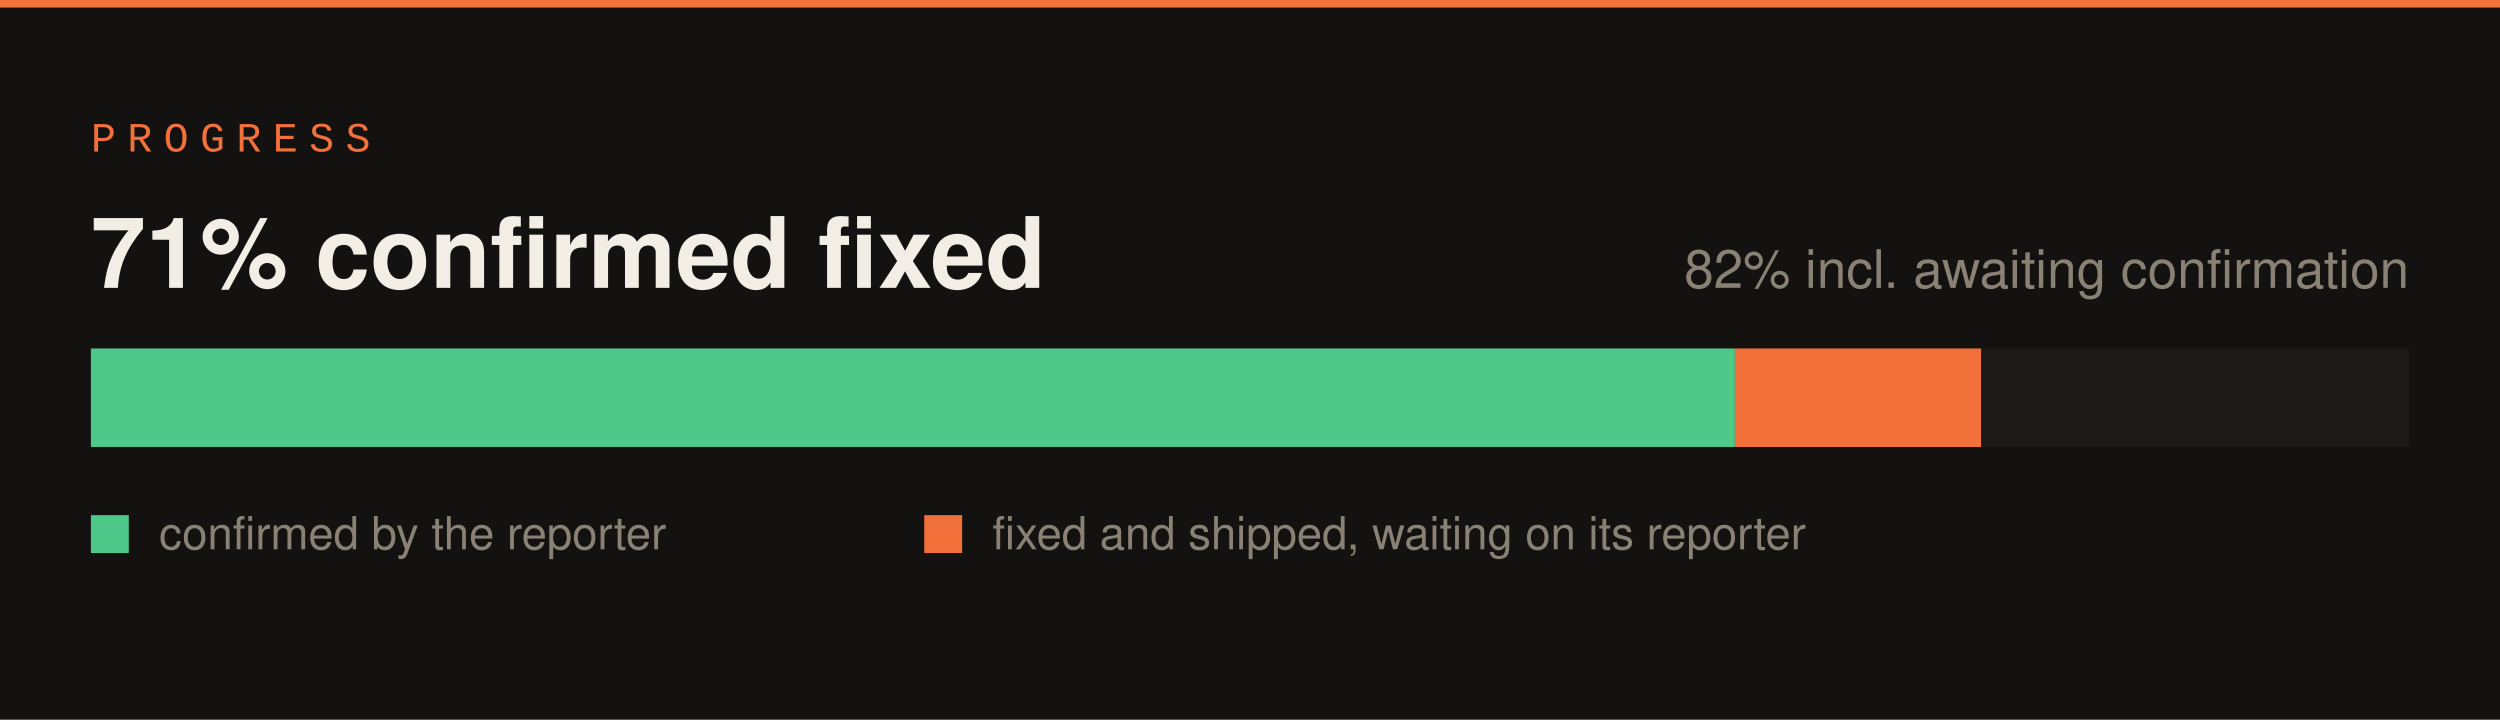
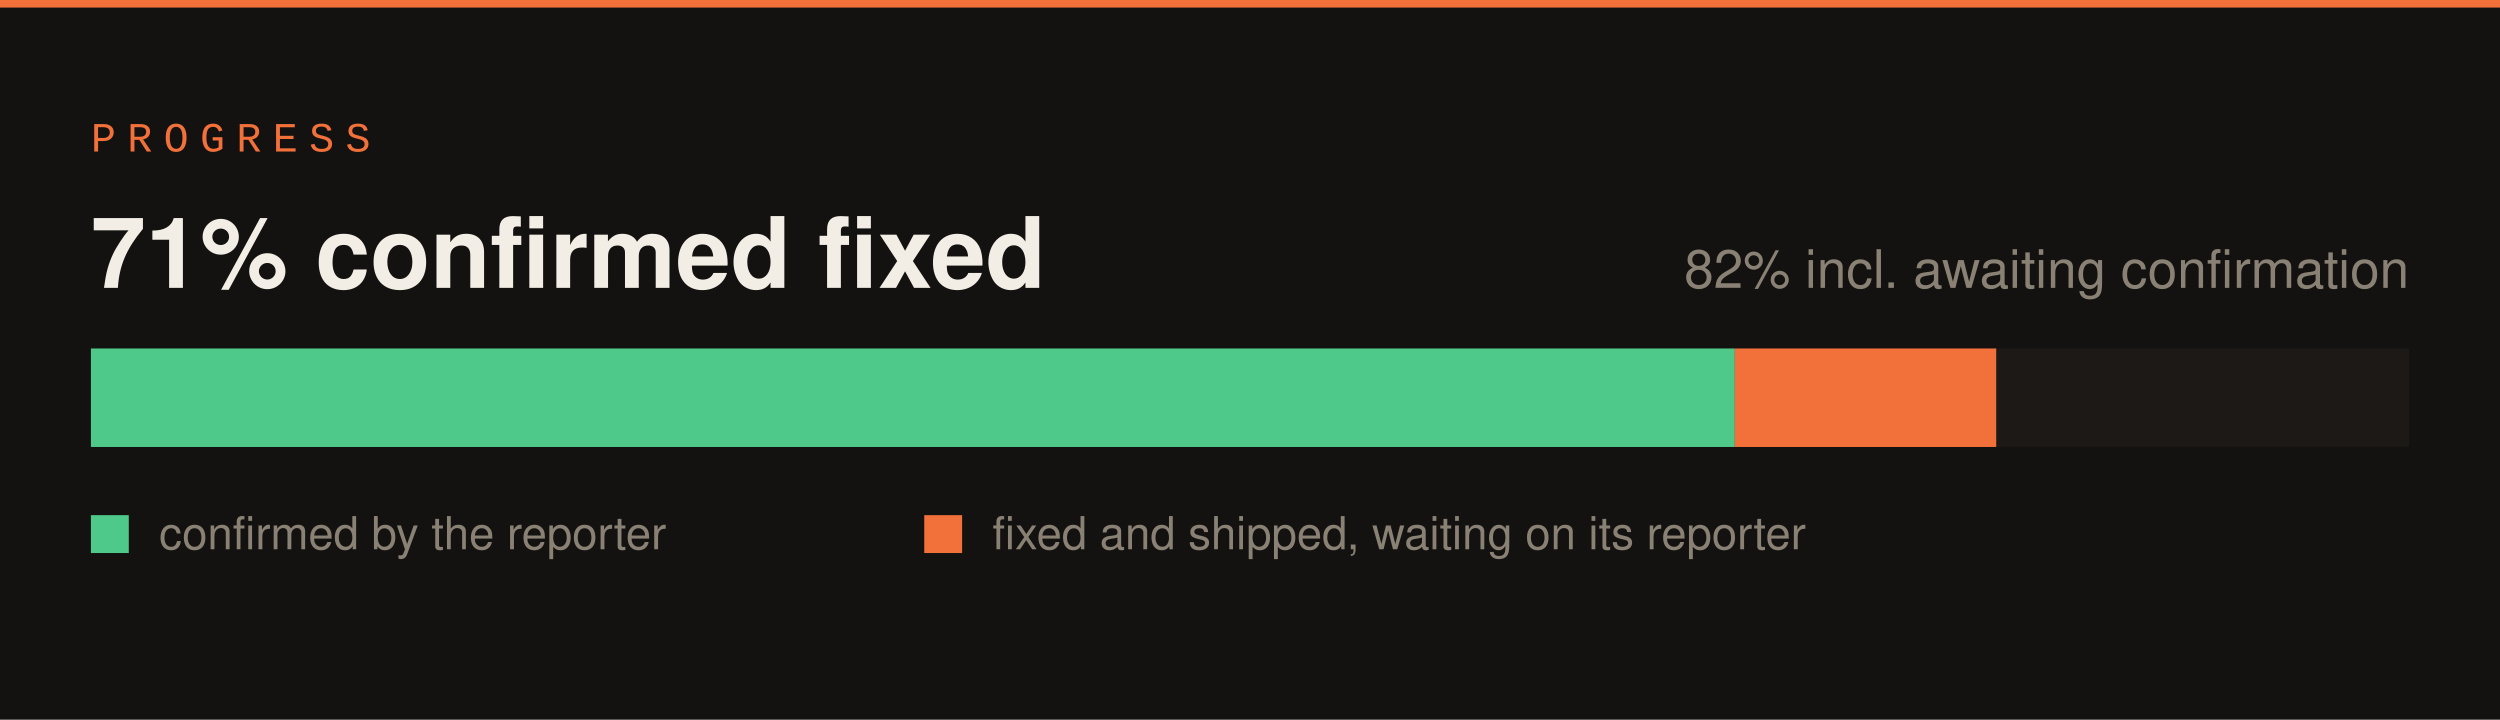
<svg xmlns="http://www.w3.org/2000/svg" width="660" height="190" viewBox="0 0 660 190">
  <rect width="660" height="190" fill="#141210" />
  <rect x="0" y="0" width="660" height="2" fill="#f2703a" />
  <text x="24" y="40" font-family="SFMono-Regular,Consolas,Liberation Mono,monospace" font-size="11" letter-spacing="3" fill="#f2703a">PROGRESS</text>
  <rect x="24" y="92" width="612" height="26" fill="#1c1917" />
  <rect x="24" y="92" width="434" height="26" fill="#4ec98a" />
-   <rect x="458" y="92" width="65" height="26" fill="#f2703a" />
+   <rect x="458" y="92" width="69" height="26" fill="#f2703a" />
  <text x="24" y="76" font-family="-apple-system,Segoe UI,Helvetica,Arial,sans-serif" font-size="26" font-weight="700" fill="#f2ede5">71% confirmed fixed</text>
  <text x="636" y="76" font-family="-apple-system,Segoe UI,Helvetica,Arial,sans-serif" font-size="14" fill="#8a8175" text-anchor="end">82% incl. awaiting confirmation</text>
  <rect x="24" y="136" width="10" height="10" fill="#4ec98a" />
  <text x="42" y="145" font-family="-apple-system,Segoe UI,Helvetica,Arial,sans-serif" font-size="12" fill="#8a8175">confirmed by the reporter</text>
  <rect x="244" y="136" width="10" height="10" fill="#f2703a" />
  <text x="262" y="145" font-family="-apple-system,Segoe UI,Helvetica,Arial,sans-serif" font-size="12" fill="#8a8175">fixed and shipped, waiting on its reporter</text>
</svg>
